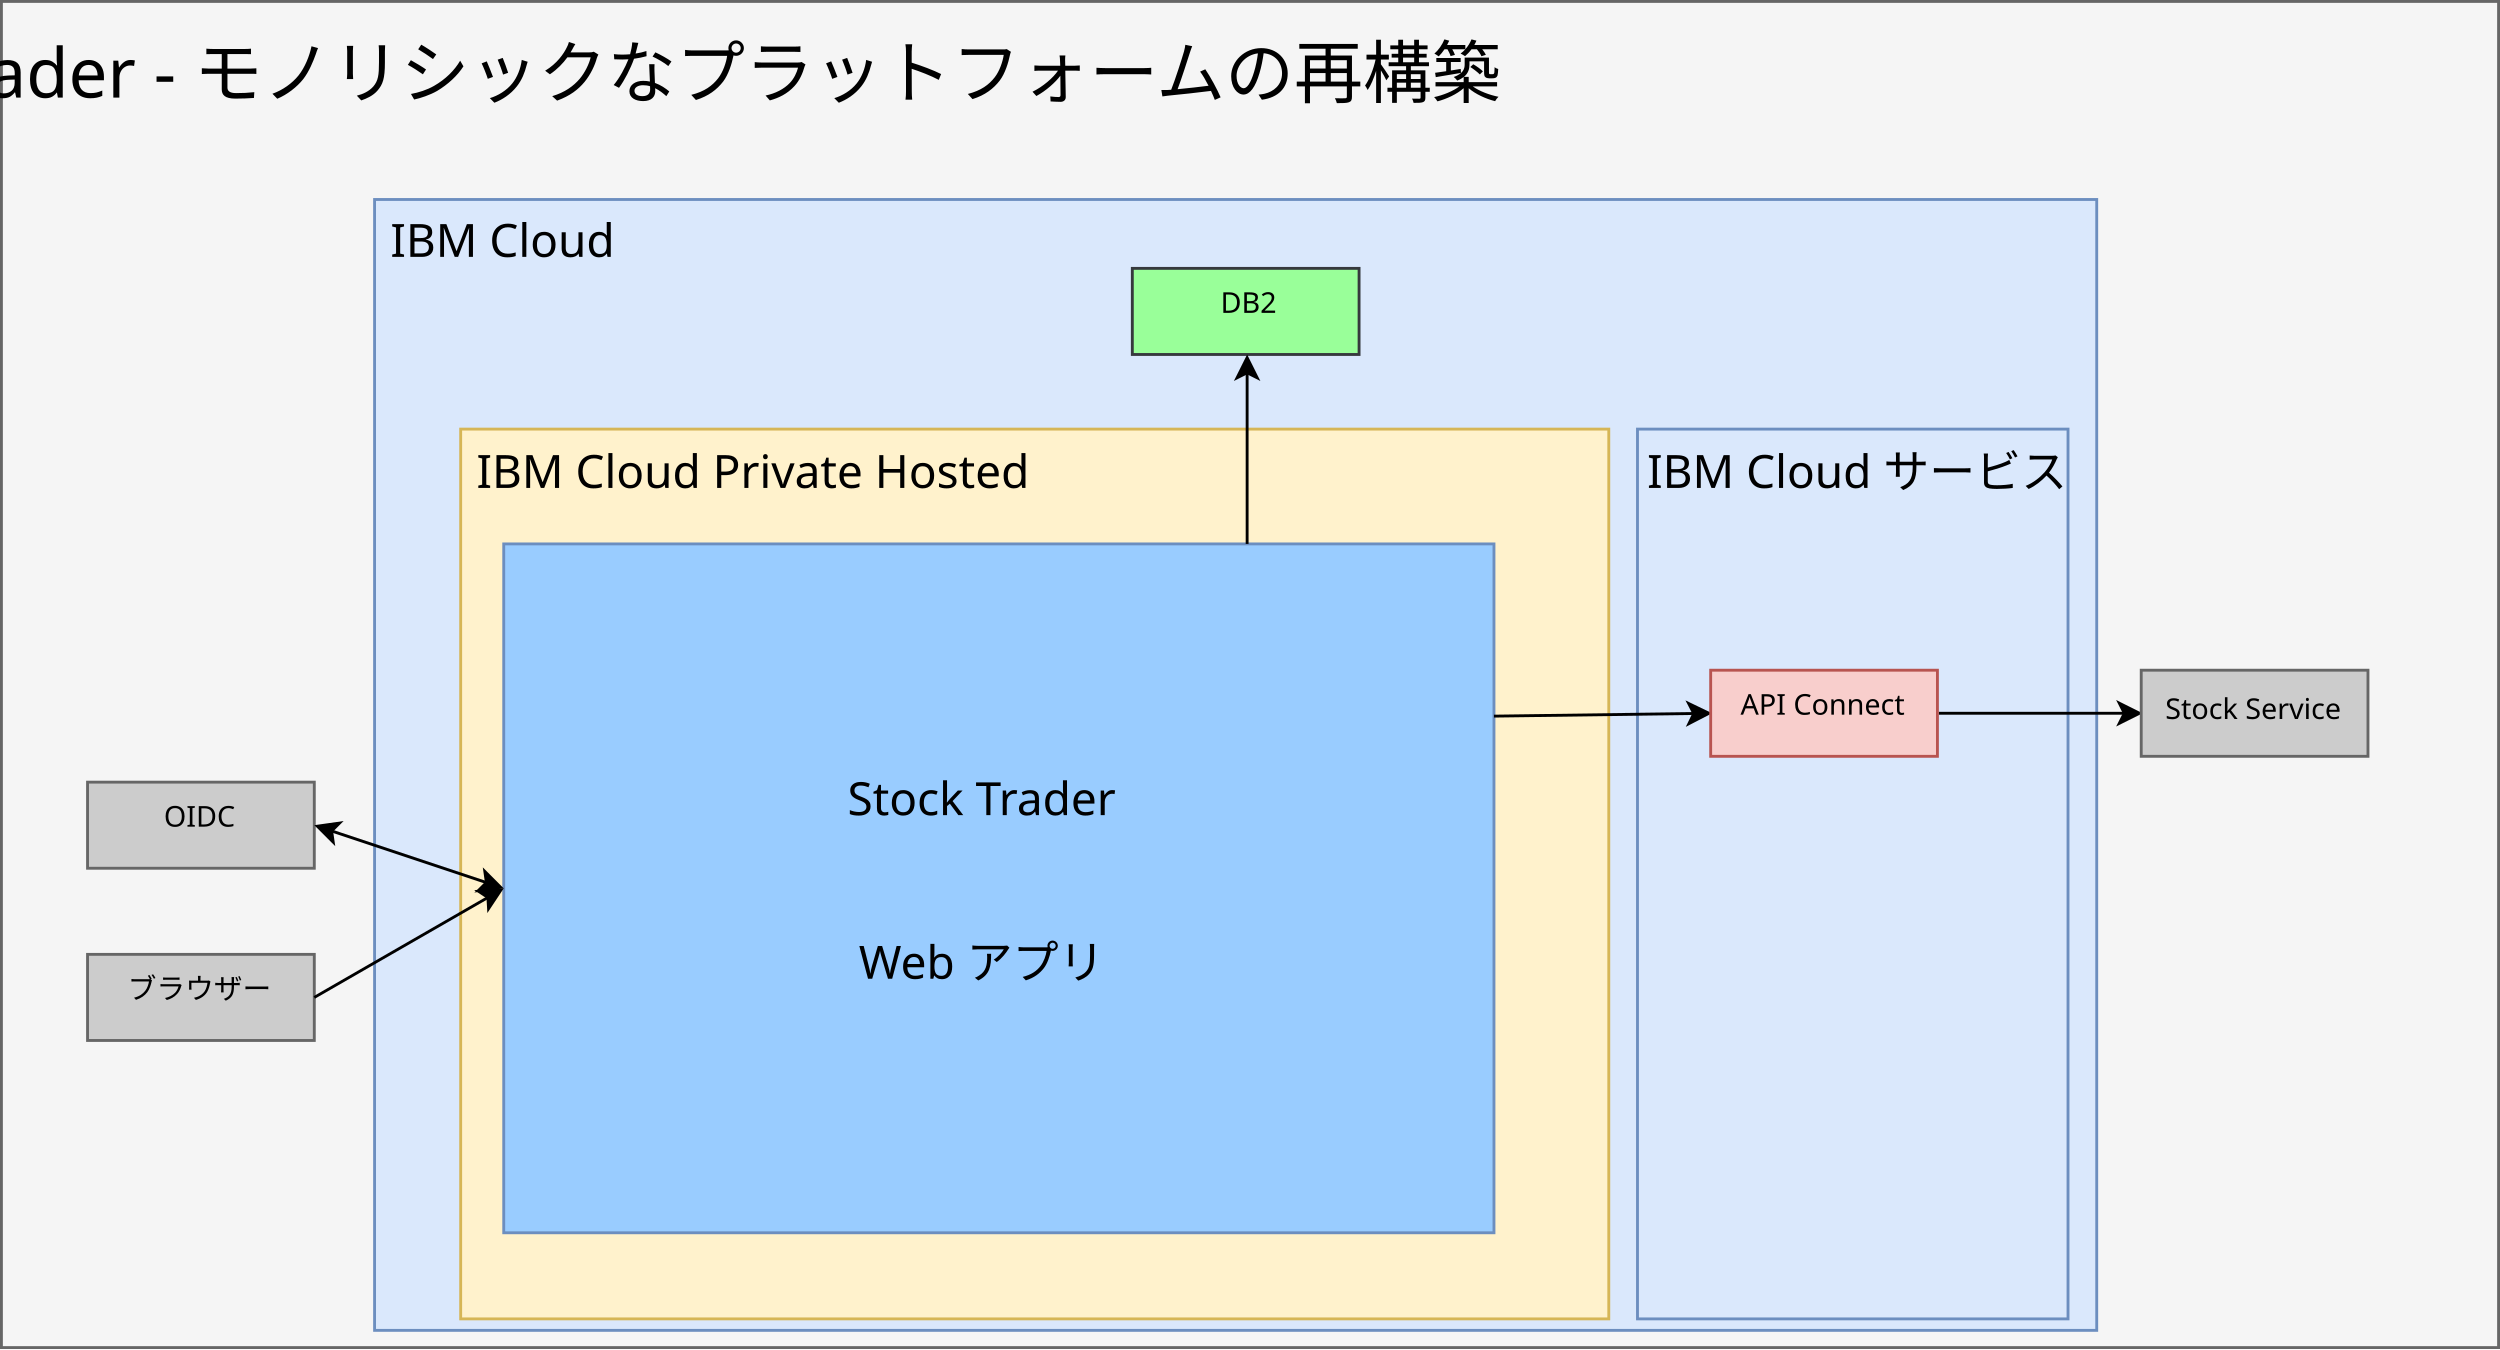
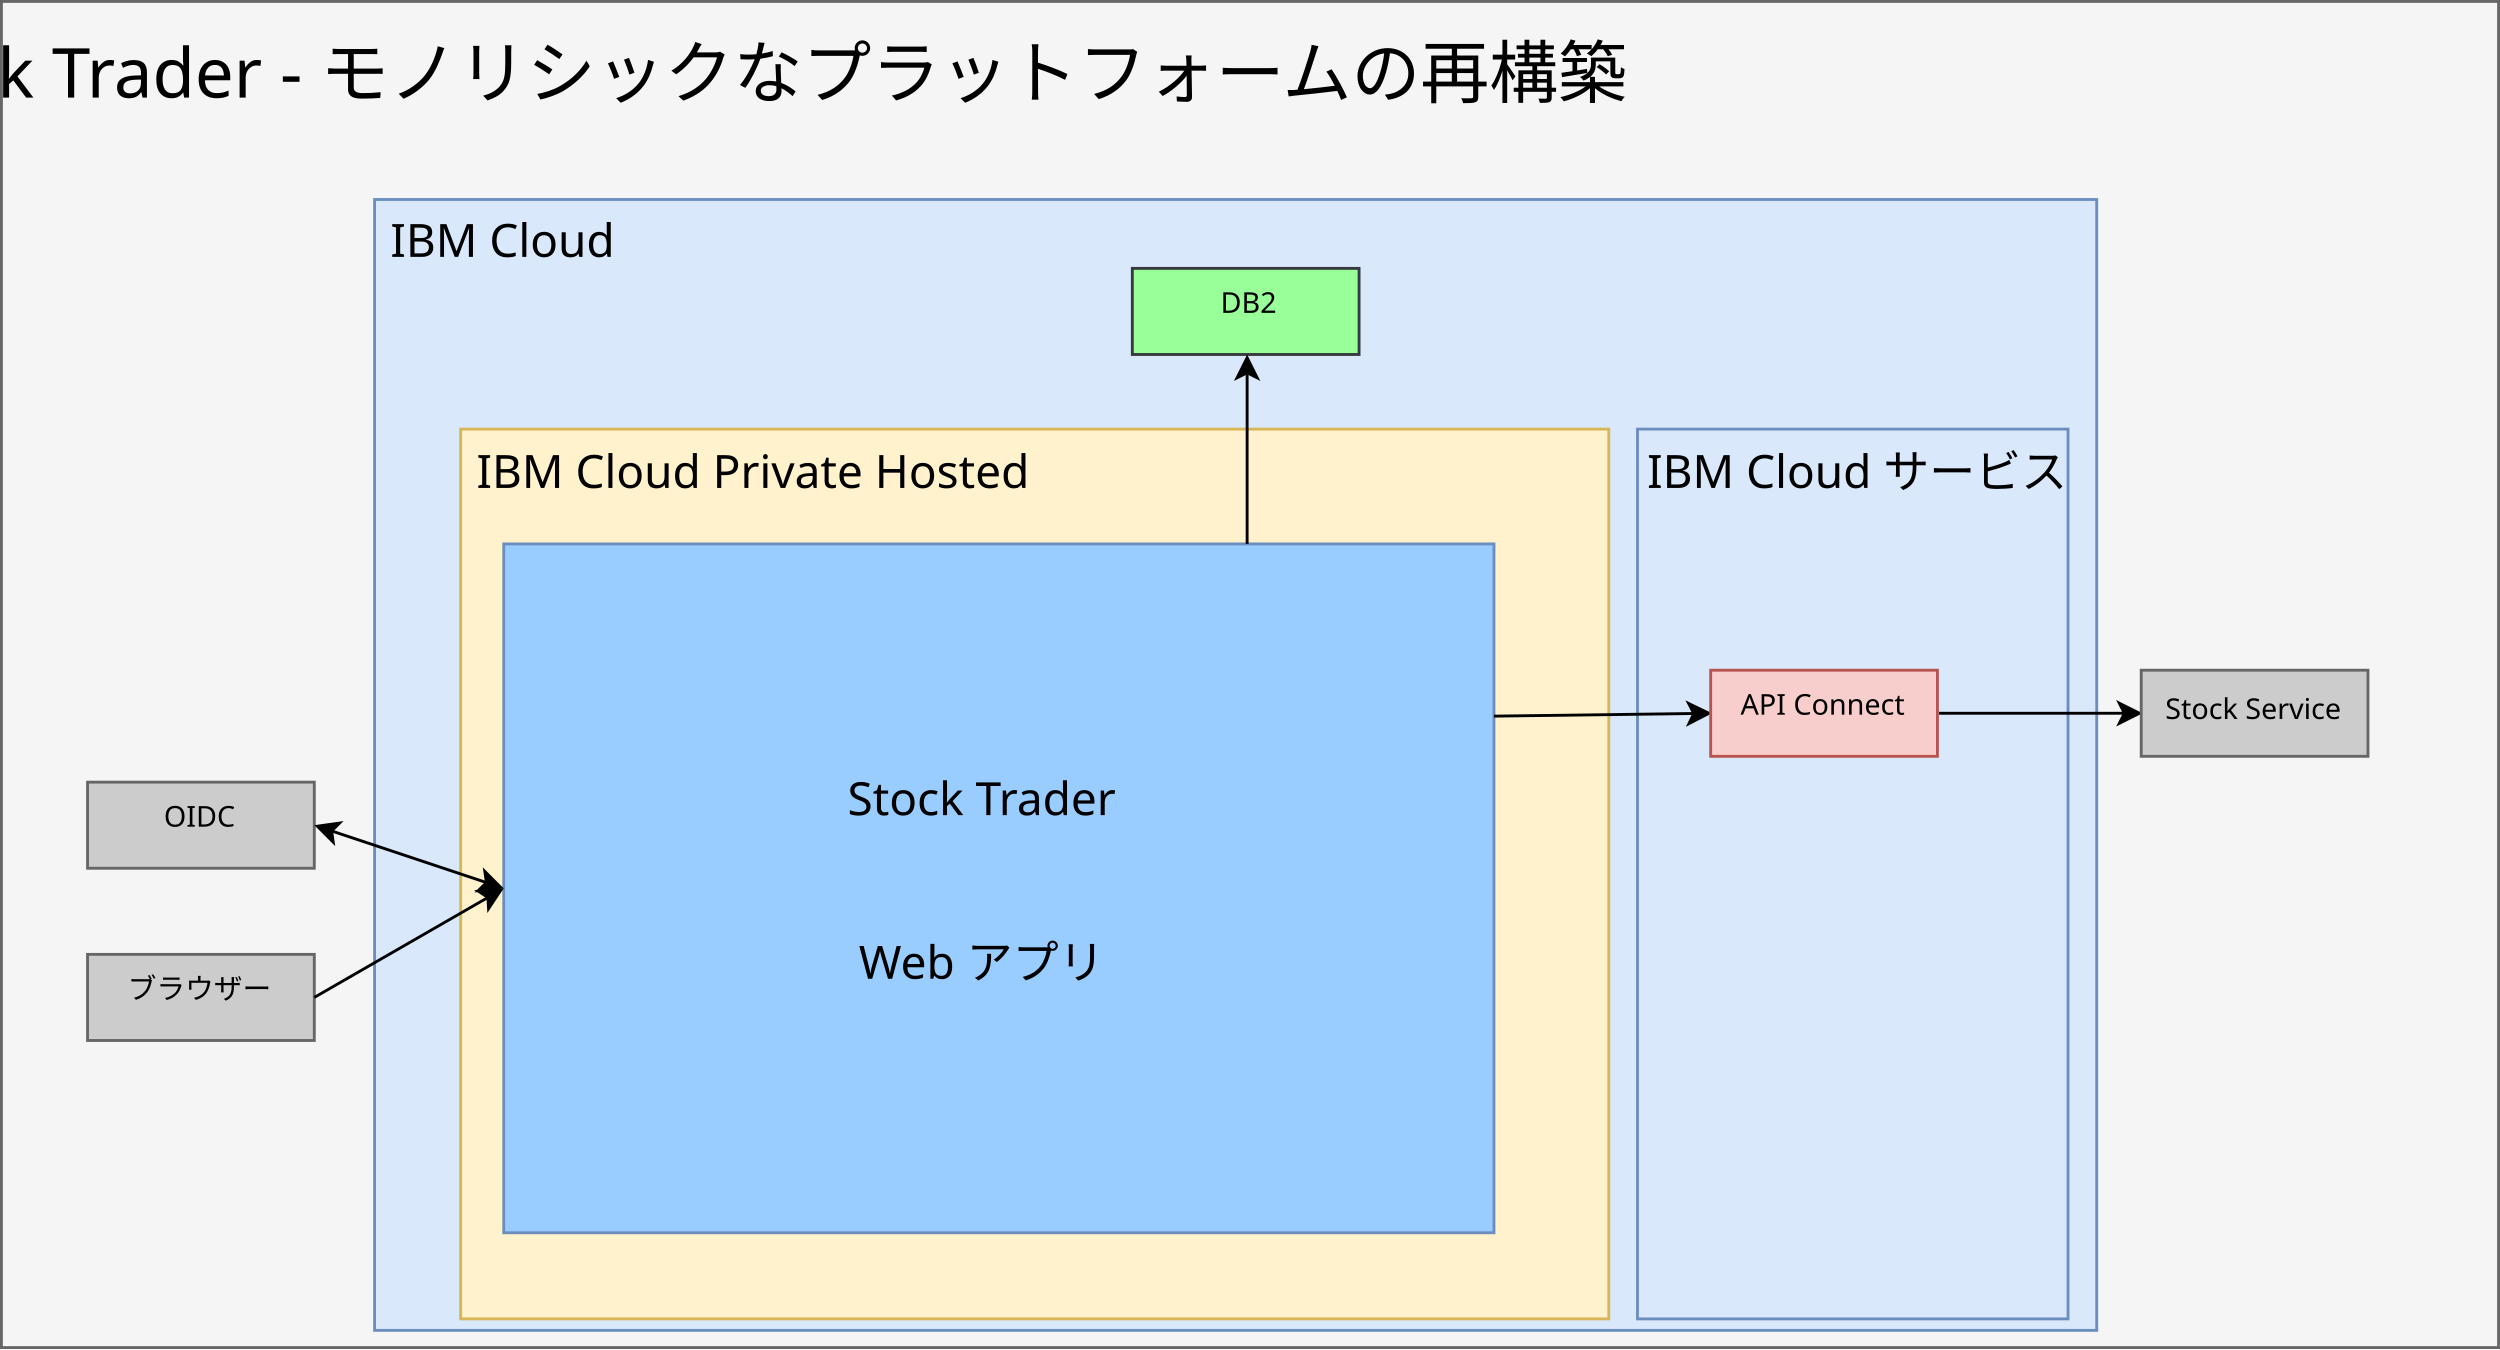
- <svg xmlns="http://www.w3.org/2000/svg" width="871px" height="470px" version="1.1">
-   <g transform="translate(.5 .5)">
-     <g pointer-events="none">
-       <rect width="870" height="469" fill="#f5f5f5" stroke="#666" />
-       <rect x="130" y="69" width="600" height="394" fill="#dae8fc" stroke="#6c8ebf" />
-       <rect x="570" y="149" width="150" height="310" fill="#dae8fc" stroke="#6c8ebf" />
-     </g>
-     <g font-family="MS UI Gothic" font-size="24px" text-anchor="middle">
-       <text x="214.5" y="33.5">Stock Trader - モノリシックなプラットフォームの再構築</text>
-     </g>
-     <rect x="160" y="149" width="400" height="310" fill="#fff2cc" pointer-events="none" stroke="#d6b656" />
-     <g font-family="MS UI Gothic" font-size="16px">
-       <text x="165.5" y="169.5">IBM Cloud Private Hosted</text>
-     </g>
-     <rect x="394" y="93" width="79" height="30" fill="#9f9" pointer-events="none" stroke="#36393d" />
-     <g font-family="MS UI Gothic" font-size="10px" text-anchor="middle">
-       <text x="434.5" y="108.5">DB2</text>
-     </g>
-     <g pointer-events="none">
-       <rect x="175" y="189" width="345" height="240" fill="#9cf" stroke="#6c8ebf" />
-       <g stroke="#000" stroke-miterlimit="10">
-         <path d="m520 249 69.63-0.92" fill="none" />
-         <path d="m594.88 248.01-6.95 3.6 1.7-3.53-1.79-3.47z" />
-         <path d="m434 189v-59.63" fill="none" />
-         <path d="m434 124.12 3.5 7-3.5-1.75-3.5 1.75z" />
-       </g>
-     </g>
-     <g font-family="MS UI Gothic" font-size="16px">
-       <text x="135.5" y="89">IBM Cloud</text>
-     </g>
-     <path d="m675 248h64.63" fill="none" pointer-events="none" stroke="#000" stroke-miterlimit="10" />
-     <path d="m744.88 248-7 3.5 1.75-3.5-1.75-3.5z" pointer-events="none" stroke="#000" stroke-miterlimit="10" />
-     <g font-family="MS UI Gothic" font-size="16px" text-anchor="middle">
-       <text x="646.5" y="169.5">IBM Cloud サービス</text>
-     </g>
-     <rect x="595.5" y="233" width="79" height="30" fill="#f8cecc" pointer-events="none" stroke="#b85450" />
-     <g font-family="MS UI Gothic" font-size="10px" text-anchor="middle">
-       <text x="634.5" y="248.5">API Connect</text>
-     </g>
-     <rect x="30" y="332" width="79" height="30" fill="#ccc" pointer-events="none" stroke="#666" />
-     <g font-family="MS UI Gothic" font-size="10px" text-anchor="middle">
-       <text x="69" y="347.5">ブラウザー</text>
-     </g>
-     <rect x="30" y="272" width="79" height="30" fill="#ccc" pointer-events="none" stroke="#666" />
-     <g font-family="MS UI Gothic" font-size="10px" text-anchor="middle">
-       <text x="69" y="287.5">OIDC</text>
-     </g>
-     <g pointer-events="none">
-       <g stroke="#000" stroke-miterlimit="10">
-         <path d="m109 347 60.48-34.82" fill="none" />
-         <path d="m174.03 309.56-4.32 6.52-0.23-3.9-3.26-2.16z" />
-         <path d="m115.04 289.01 53.92 17.98" fill="none" />
-         <path d="m110.06 287.35 7.75-1.1-2.77 2.76 0.55 3.88z" />
-         <path d="m173.94 308.65-7.75 1.1 2.77-2.76-0.55-3.88z" />
-       </g>
-       <rect x="745.5" y="233" width="79" height="30" fill="#ccc" stroke="#666" />
-     </g>
-     <g font-family="MS UI Gothic" font-size="10px" text-anchor="middle">
-       <text x="784.5" y="250">Stock Service</text>
-     </g>
-     <g font-family="MS UI Gothic" font-size="16px" text-anchor="middle">
-       <text x="341.5" y="283.5">Stock Trader</text>
-       <text x="341.5" y="340.5">Web アプリ</text>
+ <svg xmlns="http://www.w3.org/2000/svg" width="871px" height="470px" version="1.1" id="svg100">
+   <defs id="defs104" />
+   <g id="g10" pointer-events="none" transform="translate(0.5,0.5)">
+     <rect style="fill:#f5f5f5;stroke:#666666" y="0" x="0" id="rect4" height="469" width="870" />
+     <rect style="fill:#dae8fc;stroke:#6c8ebf" id="rect6" height="394" width="600" y="69" x="130" />
+     <rect style="fill:#dae8fc;stroke:#6c8ebf" id="rect8" height="310" width="150" y="149" x="570" />
+   </g>
+   <g style="font-size:24px;font-family:'MS UI Gothic';text-anchor:middle" id="g14" font-size="24px" transform="translate(44.5,0.5)">
+     <text id="text12" y="33.5" x="214.5">Stock Trader - モノリシックなプラットフォームの再構築</text>
+   </g>
+   <rect style="fill:#fff2cc;stroke:#d6b656" id="rect16" pointer-events="none" height="310" width="400" y="149.5" x="160.5" />
+   <g style="font-size:16px;font-family:'MS UI Gothic'" id="g20" font-size="16px" transform="translate(0.5,0.5)">
+     <text id="text18" y="169.5" x="165.5">IBM Cloud Private Hosted</text>
+   </g>
+   <rect style="fill:#99ff99;stroke:#36393d" id="rect22" pointer-events="none" height="30" width="79" y="93.5" x="394.5" />
+   <g style="font-size:10px;font-family:'MS UI Gothic';text-anchor:middle" id="g26" font-size="10px" transform="translate(0.5,0.5)">
+     <text id="text24" y="108.5" x="434.5">DB2</text>
+   </g>
+   <g id="g40" pointer-events="none" transform="translate(0.5,0.5)">
+     <rect style="fill:#99ccff;stroke:#6c8ebf" id="rect28" height="240" width="345" y="189" x="175" />
+     <g style="stroke:#000000;stroke-miterlimit:10" id="g38" stroke-miterlimit="10">
+       <path style="fill:none" id="path30" d="m 520,249 69.63,-0.92" />
+       <path id="path32" d="m 594.88,248.01 -6.95,3.6 1.7,-3.53 -1.79,-3.47 z" />
+       <path style="fill:none" id="path34" d="M 434,189 V 129.37" />
+       <path id="path36" d="m 434,124.12 3.5,7 -3.5,-1.75 -3.5,1.75 z" />
    </g>
  </g>
+   <g style="font-size:16px;font-family:'MS UI Gothic'" id="g44" font-size="16px" transform="translate(0.5,0.5)">
+     <text id="text42" y="89" x="135.5">IBM Cloud</text>
+   </g>
+   <path style="fill:none;stroke:#000000;stroke-miterlimit:10" id="path46" stroke-miterlimit="10" pointer-events="none" d="m 675.5,248.5 h 64.63" />
+   <path style="stroke:#000000;stroke-miterlimit:10" id="path48" stroke-miterlimit="10" pointer-events="none" d="m 745.38,248.5 -7,3.5 1.75,-3.5 -1.75,-3.5 z" />
+   <g style="font-size:16px;font-family:'MS UI Gothic';text-anchor:middle" id="g52" font-size="16px" transform="translate(0.5,0.5)">
+     <text id="text50" y="169.5" x="646.5">IBM Cloud サービス</text>
+   </g>
+   <rect style="fill:#f8cecc;stroke:#b85450" id="rect54" pointer-events="none" height="30" width="79" y="233.5" x="596" />
+   <g style="font-size:10px;font-family:'MS UI Gothic';text-anchor:middle" id="g58" font-size="10px" transform="translate(0.5,0.5)">
+     <text id="text56" y="248.5" x="634.5">API Connect</text>
+   </g>
+   <rect style="fill:#cccccc;stroke:#666666" id="rect60" pointer-events="none" height="30" width="79" y="332.5" x="30.5" />
+   <g style="font-size:10px;font-family:'MS UI Gothic';text-anchor:middle" id="g64" font-size="10px" transform="translate(0.5,0.5)">
+     <text id="text62" y="347.5" x="69">ブラウザー</text>
+   </g>
+   <rect style="fill:#cccccc;stroke:#666666" id="rect66" pointer-events="none" height="30" width="79" y="272.5" x="30.5" />
+   <g style="font-size:10px;font-family:'MS UI Gothic';text-anchor:middle" id="g70" font-size="10px" transform="translate(0.5,0.5)">
+     <text id="text68" y="287.5" x="69">OIDC</text>
+   </g>
+   <g id="g86" pointer-events="none" transform="translate(0.5,0.5)">
+     <g style="stroke:#000000;stroke-miterlimit:10" id="g82" stroke-miterlimit="10">
+       <path style="fill:none" id="path72" d="m 109,347 60.48,-34.82" />
+       <path id="path74" d="m 174.03,309.56 -4.32,6.52 -0.23,-3.9 -3.26,-2.16 z" />
+       <path style="fill:none" id="path76" d="m 115.04,289.01 53.92,17.98" />
+       <path id="path78" d="m 110.06,287.35 7.75,-1.1 -2.77,2.76 0.55,3.88 z" />
+       <path id="path80" d="m 173.94,308.65 -7.75,1.1 2.77,-2.76 -0.55,-3.88 z" />
+     </g>
+     <rect style="fill:#cccccc;stroke:#666666" id="rect84" height="30" width="79" y="233" x="745.5" />
+   </g>
+   <g style="font-size:10px;font-family:'MS UI Gothic';text-anchor:middle" id="g90" font-size="10px" transform="translate(0.5,0.5)">
+     <text id="text88" y="250" x="784.5">Stock Service</text>
+   </g>
+   <g style="font-size:16px;font-family:'MS UI Gothic';text-anchor:middle" id="g96" font-size="16px" transform="translate(0.5,0.5)">
+     <text id="text92" y="283.5" x="341.5">Stock Trader</text>
+     <text id="text94" y="340.5" x="341.5">Web アプリ</text>
+   </g>
</svg>
